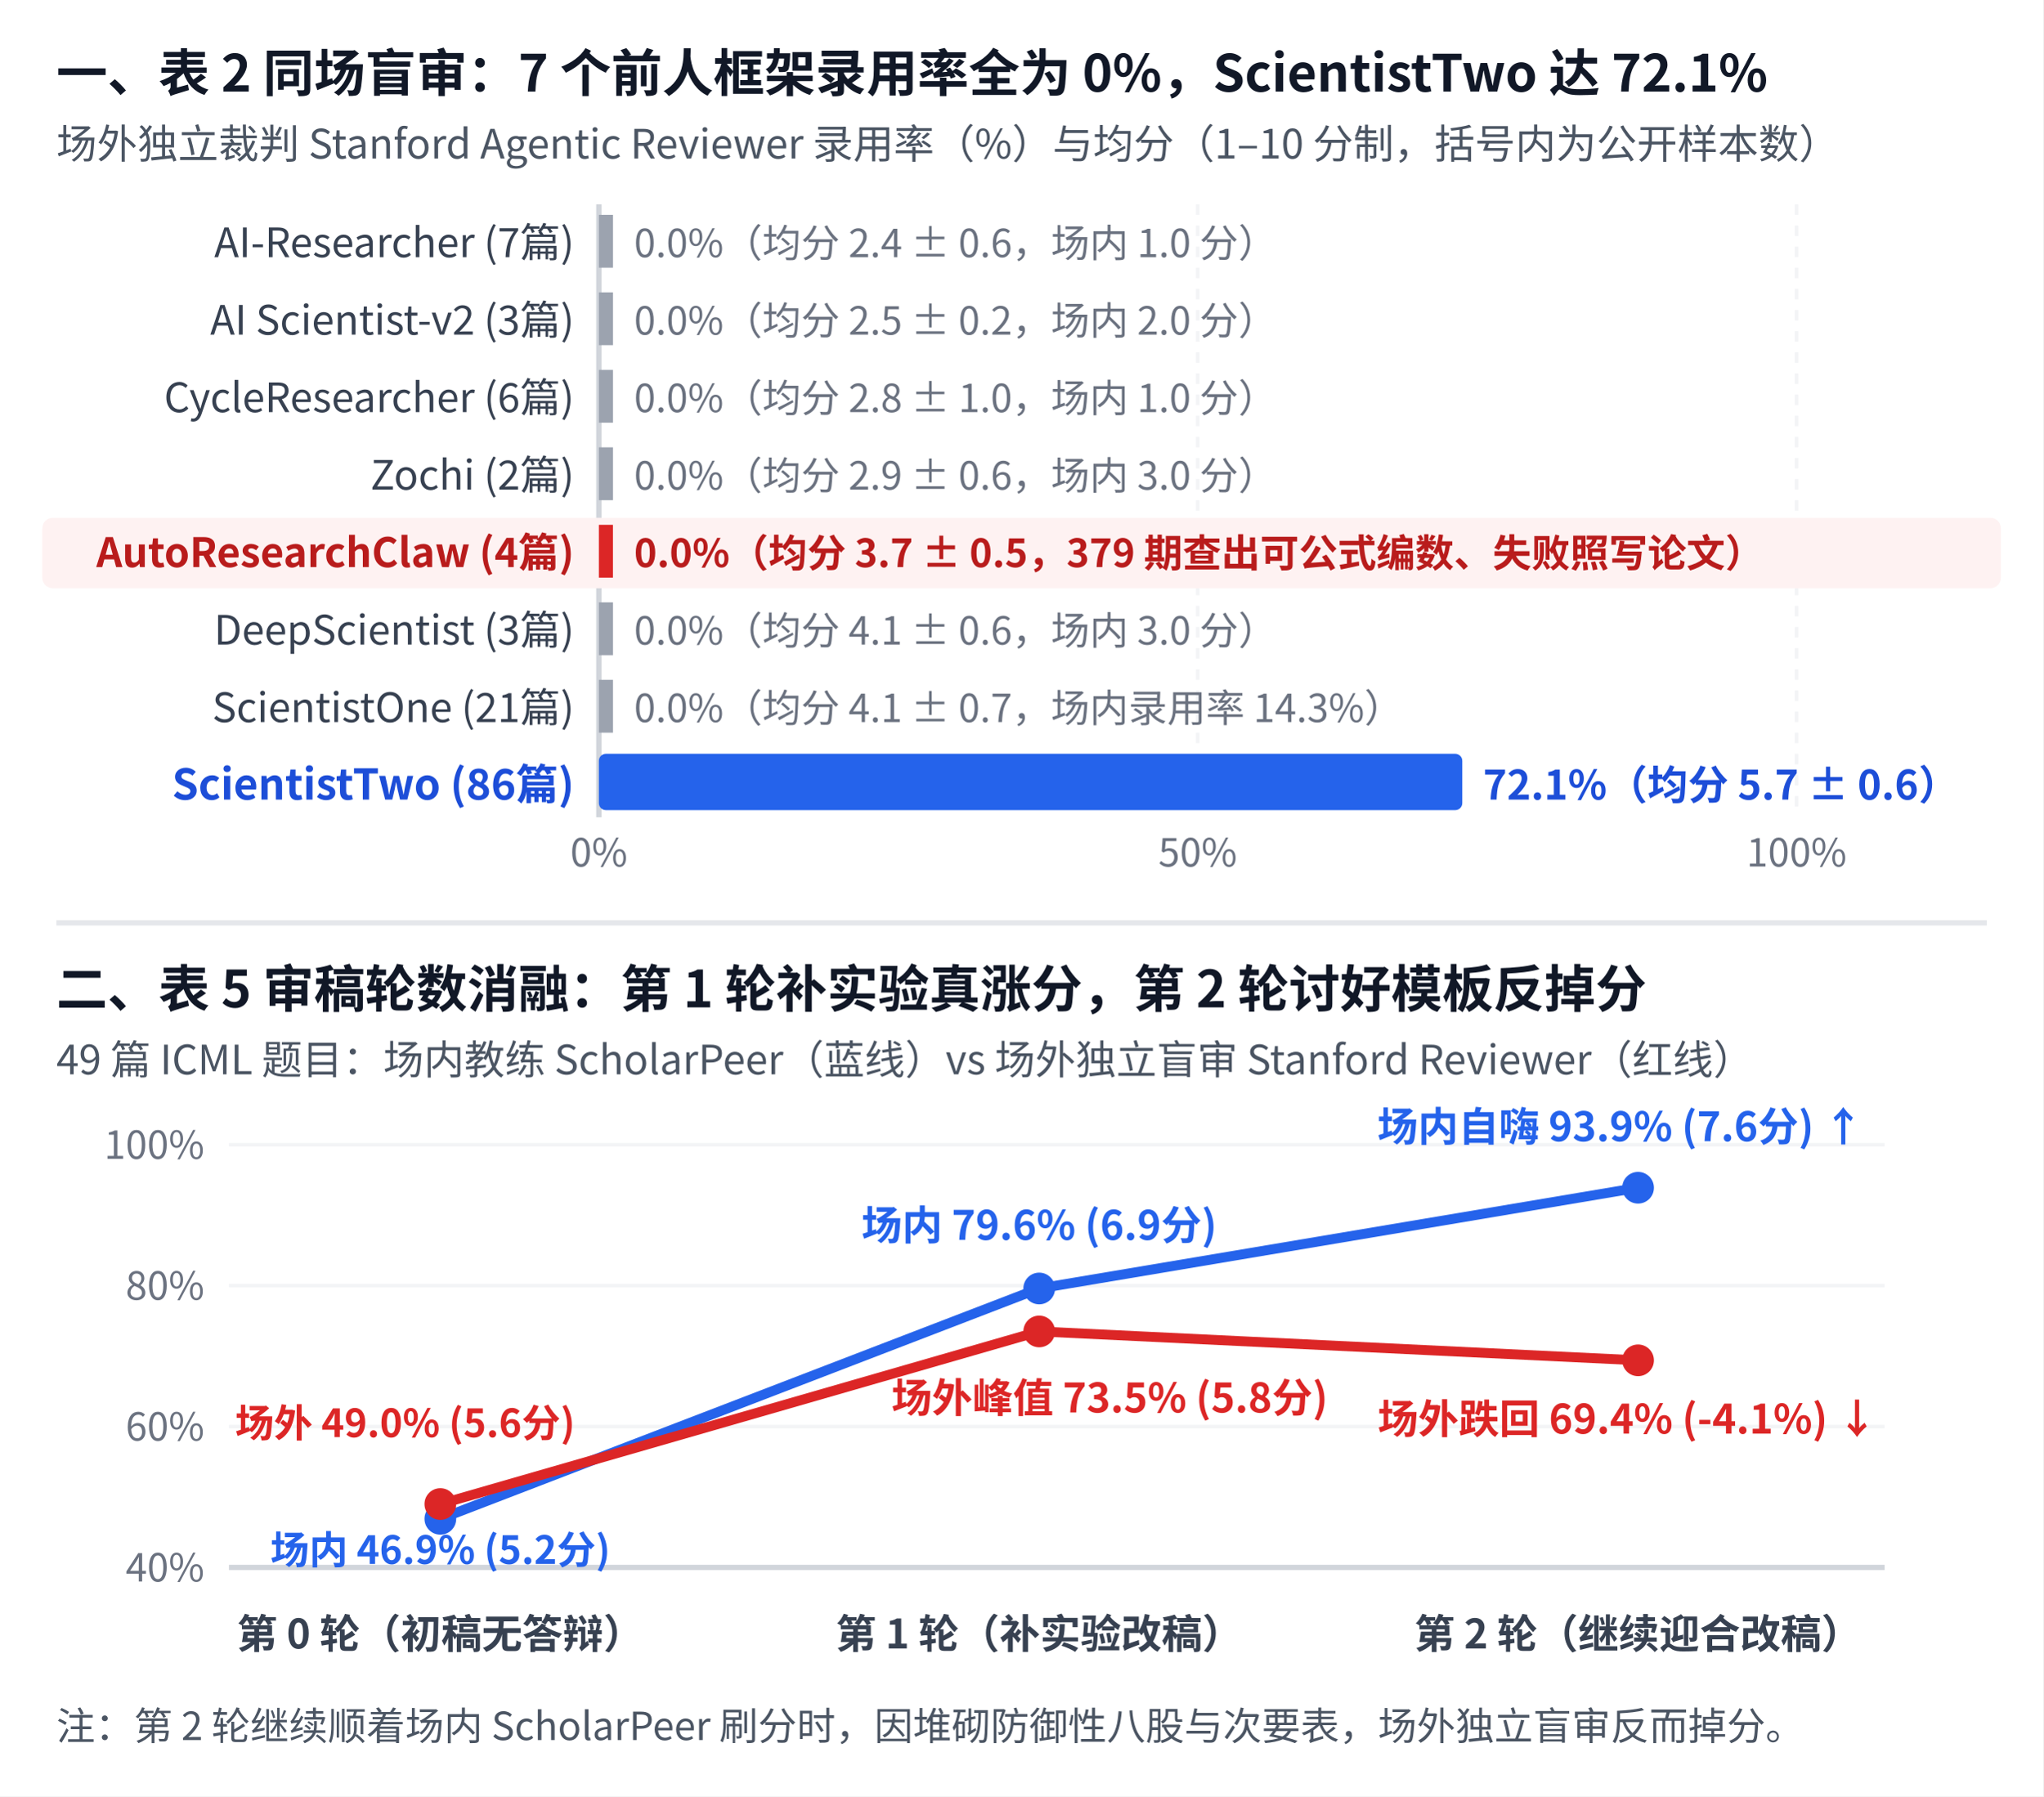
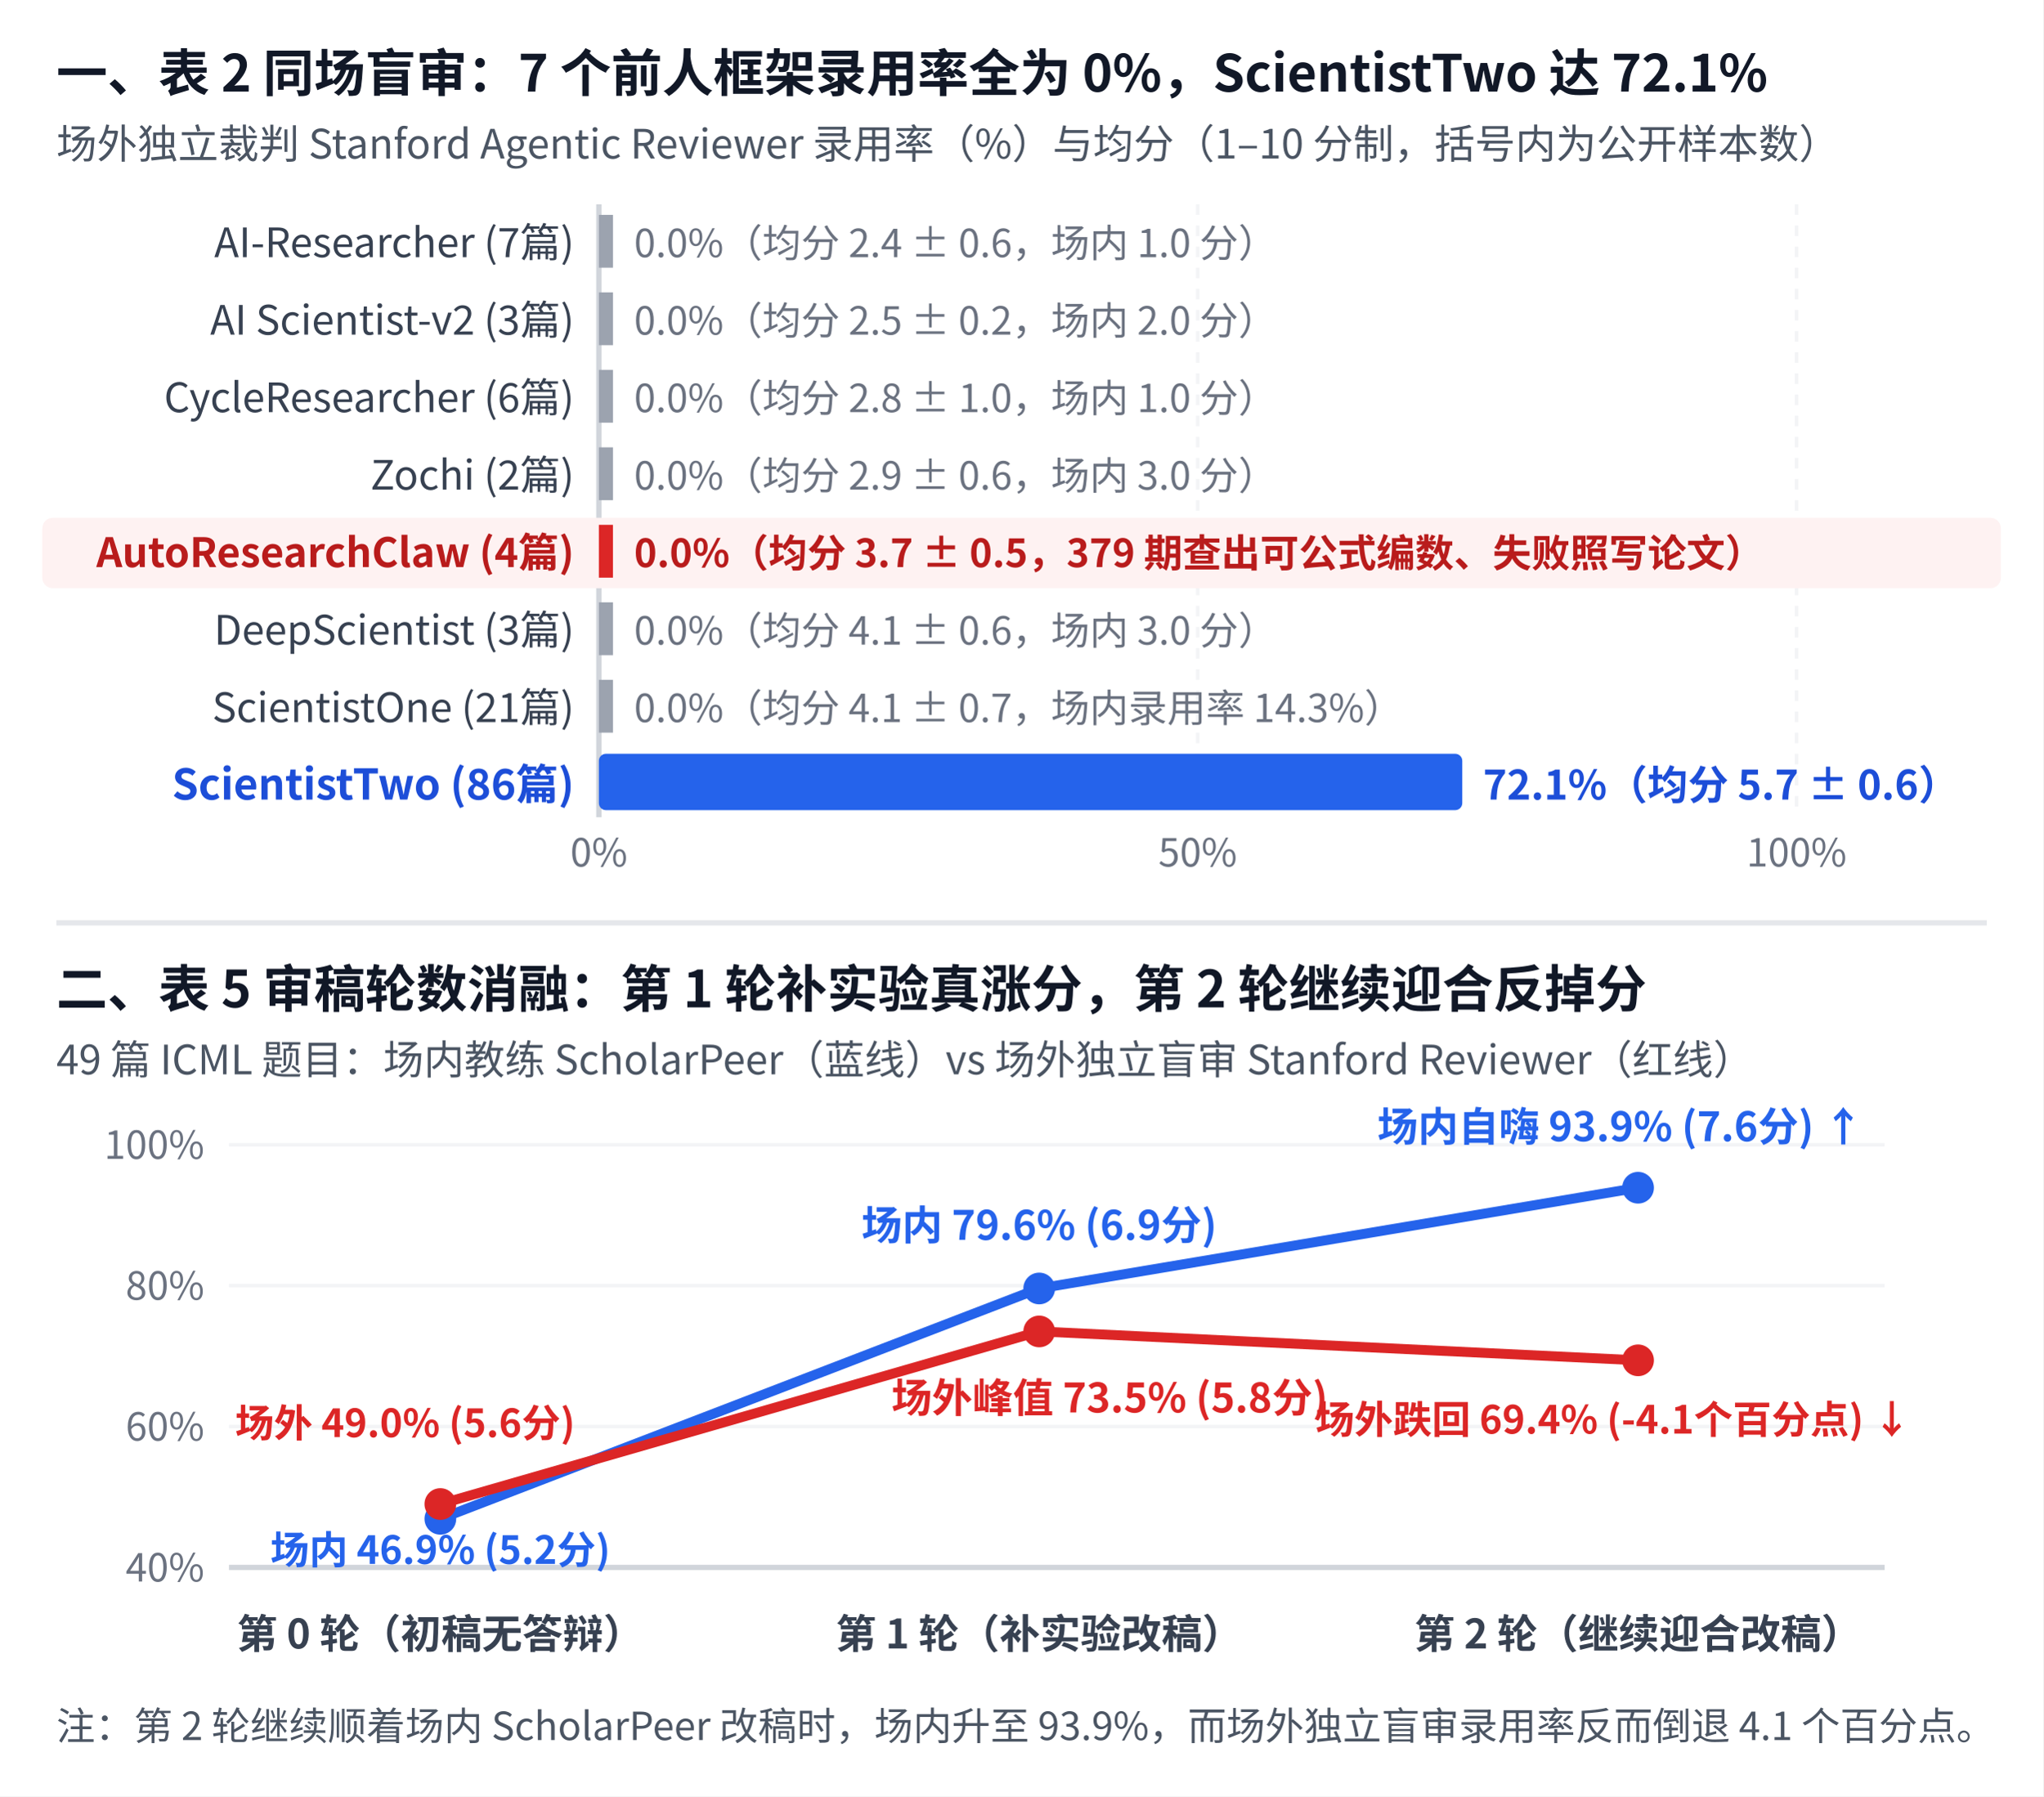
<svg xmlns="http://www.w3.org/2000/svg" viewBox="0 0 580 510" width="100%" height="100%" font-family="'WenQuanYi Micro Hei', 'Noto Sans CJK SC', 'Microsoft YaHei', sans-serif">
  <rect width="580" height="510" fill="#ffffff" />
  <text x="16" y="26" font-size="14.5" font-weight="bold" fill="#111827">一、表 2 同场盲审：7 个前人框架录用率全为 0%，ScientistTwo 达 72.1%</text>
  <text x="16" y="45" font-size="11.5" fill="#4b5563">场外独立裁判 Stanford Agentic Reviewer 录用率（%）与均分（1–10 分制，括号内为公开样本数）</text>
  <line x1="170" y1="58" x2="170" y2="232" stroke="#d1d5db" stroke-width="1.5" />
  <line x1="340" y1="58" x2="340" y2="232" stroke="#f3f4f6" stroke-width="1" stroke-dasharray="3,3" />
  <line x1="510" y1="58" x2="510" y2="232" stroke="#f3f4f6" stroke-width="1" stroke-dasharray="3,3" />
  <text x="170" y="246" font-size="11" fill="#6b7280" text-anchor="middle">0%</text>
  <text x="340" y="246" font-size="11" fill="#6b7280" text-anchor="middle">50%</text>
  <text x="510" y="246" font-size="11" fill="#6b7280" text-anchor="middle">100%</text>
  <text x="163" y="73" font-size="11.5" fill="#374151" text-anchor="end">AI-Researcher (7篇)</text>
  <rect x="170" y="61" width="4" height="15" fill="#9ca3af" />
  <text x="180" y="73" font-size="11" fill="#6b7280">0.0%（均分 2.4 ± 0.6，场内 1.0 分）</text>
  <text x="163" y="95" font-size="11.5" fill="#374151" text-anchor="end">AI Scientist-v2 (3篇)</text>
  <rect x="170" y="83" width="4" height="15" fill="#9ca3af" />
  <text x="180" y="95" font-size="11" fill="#6b7280">0.0%（均分 2.5 ± 0.2，场内 2.0 分）</text>
  <text x="163" y="117" font-size="11.5" fill="#374151" text-anchor="end">CycleResearcher (6篇)</text>
  <rect x="170" y="105" width="4" height="15" fill="#9ca3af" />
  <text x="180" y="117" font-size="11" fill="#6b7280">0.0%（均分 2.8 ± 1.0，场内 1.0 分）</text>
  <text x="163" y="139" font-size="11.5" fill="#374151" text-anchor="end">Zochi (2篇)</text>
  <rect x="170" y="127" width="4" height="15" fill="#9ca3af" />
  <text x="180" y="139" font-size="11" fill="#6b7280">0.0%（均分 2.9 ± 0.6，场内 3.0 分）</text>
  <rect x="12" y="147" width="556" height="20" rx="3" fill="#fef2f2" />
  <text x="163" y="161" font-size="11.5" font-weight="bold" fill="#b91c1c" text-anchor="end">AutoResearchClaw (4篇)</text>
  <rect x="170" y="149" width="4" height="15" fill="#dc2626" />
  <text x="180" y="161" font-size="11" font-weight="bold" fill="#b91c1c">0.0%（均分 3.7 ± 0.5，379 期查出可公式编数、失败照写论文）</text>
  <text x="163" y="183" font-size="11.5" fill="#374151" text-anchor="end">DeepScientist (3篇)</text>
  <rect x="170" y="171" width="4" height="15" fill="#9ca3af" />
  <text x="180" y="183" font-size="11" fill="#6b7280">0.0%（均分 4.1 ± 0.6，场内 3.0 分）</text>
  <text x="163" y="205" font-size="11.5" fill="#374151" text-anchor="end">ScientistOne (21篇)</text>
  <rect x="170" y="193" width="4" height="15" fill="#9ca3af" />
  <text x="180" y="205" font-size="11" fill="#6b7280">0.0%（均分 4.1 ± 0.7，场内录用率 14.3%）</text>
  <text x="163" y="227" font-size="12" font-weight="bold" fill="#1d4ed8" text-anchor="end">ScientistTwo (86篇)</text>
  <rect x="170" y="214" width="245.1" height="16" rx="2" fill="#2563eb" />
  <text x="421" y="227" font-size="11.5" font-weight="bold" fill="#1d4ed8">72.1%（均分 5.7 ± 0.6）</text>
  <line x1="16" y1="262" x2="564" y2="262" stroke="#e5e7eb" stroke-width="1.5" />
-   <text x="16" y="286" font-size="14.5" font-weight="bold" fill="#111827">二、表 5 审稿轮数消融：第 1 轮补实验真涨分，第 2 轮讨好模板反掉分</text>
+   <text x="16" y="286" font-size="14.5" font-weight="bold" fill="#111827">二、表 5 审稿轮数消融：第 1 轮补实验真涨分，第 2 轮继续迎合反掉分</text>
  <text x="16" y="305" font-size="11.5" fill="#4b5563">49 篇 ICML 题目：场内教练 ScholarPeer（蓝线）vs 场外独立盲审 Stanford Reviewer（红线）</text>
  <line x1="65" y1="325" x2="535" y2="325" stroke="#f3f4f6" stroke-width="1" />
  <text x="58" y="329" font-size="11" fill="#6b7280" text-anchor="end">100%</text>
  <line x1="65" y1="365" x2="535" y2="365" stroke="#f3f4f6" stroke-width="1" />
  <text x="58" y="369" font-size="11" fill="#6b7280" text-anchor="end">80%</text>
  <line x1="65" y1="405" x2="535" y2="405" stroke="#f3f4f6" stroke-width="1" />
  <text x="58" y="409" font-size="11" fill="#6b7280" text-anchor="end">60%</text>
  <line x1="65" y1="445" x2="535" y2="445" stroke="#d1d5db" stroke-width="1.5" />
  <text x="58" y="449" font-size="11" fill="#6b7280" text-anchor="end">40%</text>
  <text x="125" y="468" font-size="11.5" font-weight="bold" fill="#374151" text-anchor="middle">第 0 轮（初稿无答辩）</text>
  <text x="295" y="468" font-size="11.5" font-weight="bold" fill="#374151" text-anchor="middle">第 1 轮（补实验改稿）</text>
  <text x="465" y="468" font-size="11.5" font-weight="bold" fill="#374151" text-anchor="middle">第 2 轮（继续迎合改稿）</text>
  <polyline points="125,431.2 295,365.8 465,337.2" fill="none" stroke="#2563eb" stroke-width="2.8" />
  <circle cx="125" cy="431.2" r="4.5" fill="#2563eb" />
  <circle cx="295" cy="365.8" r="4.5" fill="#2563eb" />
  <circle cx="465" cy="337.2" r="4.5" fill="#2563eb" />
  <text x="125" y="444" font-size="11" font-weight="bold" fill="#2563eb" text-anchor="middle">场内 46.9% (5.2分)</text>
  <text x="295" y="352" font-size="11.5" font-weight="bold" fill="#2563eb" text-anchor="middle">场内 79.6% (6.9分)</text>
  <text x="460" y="324" font-size="11.5" font-weight="bold" fill="#2563eb" text-anchor="middle">场内自嗨 93.9% (7.6分) ↑</text>
  <polyline points="125,427.0 295,378.0 465,386.2" fill="none" stroke="#dc2626" stroke-width="2.8" />
  <circle cx="125" cy="427.0" r="4.5" fill="#dc2626" />
  <circle cx="295" cy="378.0" r="4.5" fill="#dc2626" />
  <circle cx="465" cy="386.2" r="4.5" fill="#dc2626" />
  <text x="115" y="408" font-size="11" font-weight="bold" fill="#dc2626" text-anchor="middle">场外 49.0% (5.6分)</text>
  <text x="315" y="401" font-size="11.5" font-weight="bold" fill="#dc2626" text-anchor="middle">场外峰值 73.5% (5.8分)</text>
-   <text x="462" y="407" font-size="11.5" font-weight="bold" fill="#dc2626" text-anchor="middle">场外跌回 69.4% (-4.1%) ↓</text>
-   <text x="16" y="494" font-size="11" fill="#4b5563">注：第 2 轮继续顺着场内 ScholarPeer 刷分时，因堆砌防御性八股与次要表，场外独立盲审反而掉分。</text>
+   <text x="458" y="407" font-size="11" font-weight="bold" fill="#dc2626" text-anchor="middle">场外跌回 69.4% (-4.1个百分点) ↓</text>
+   <text x="16" y="494" font-size="11" fill="#4b5563">注：第 2 轮继续顺着场内 ScholarPeer 改稿时，场内升至 93.9%，而场外独立盲审录用率反而倒退 4.1 个百分点。</text>
</svg>
